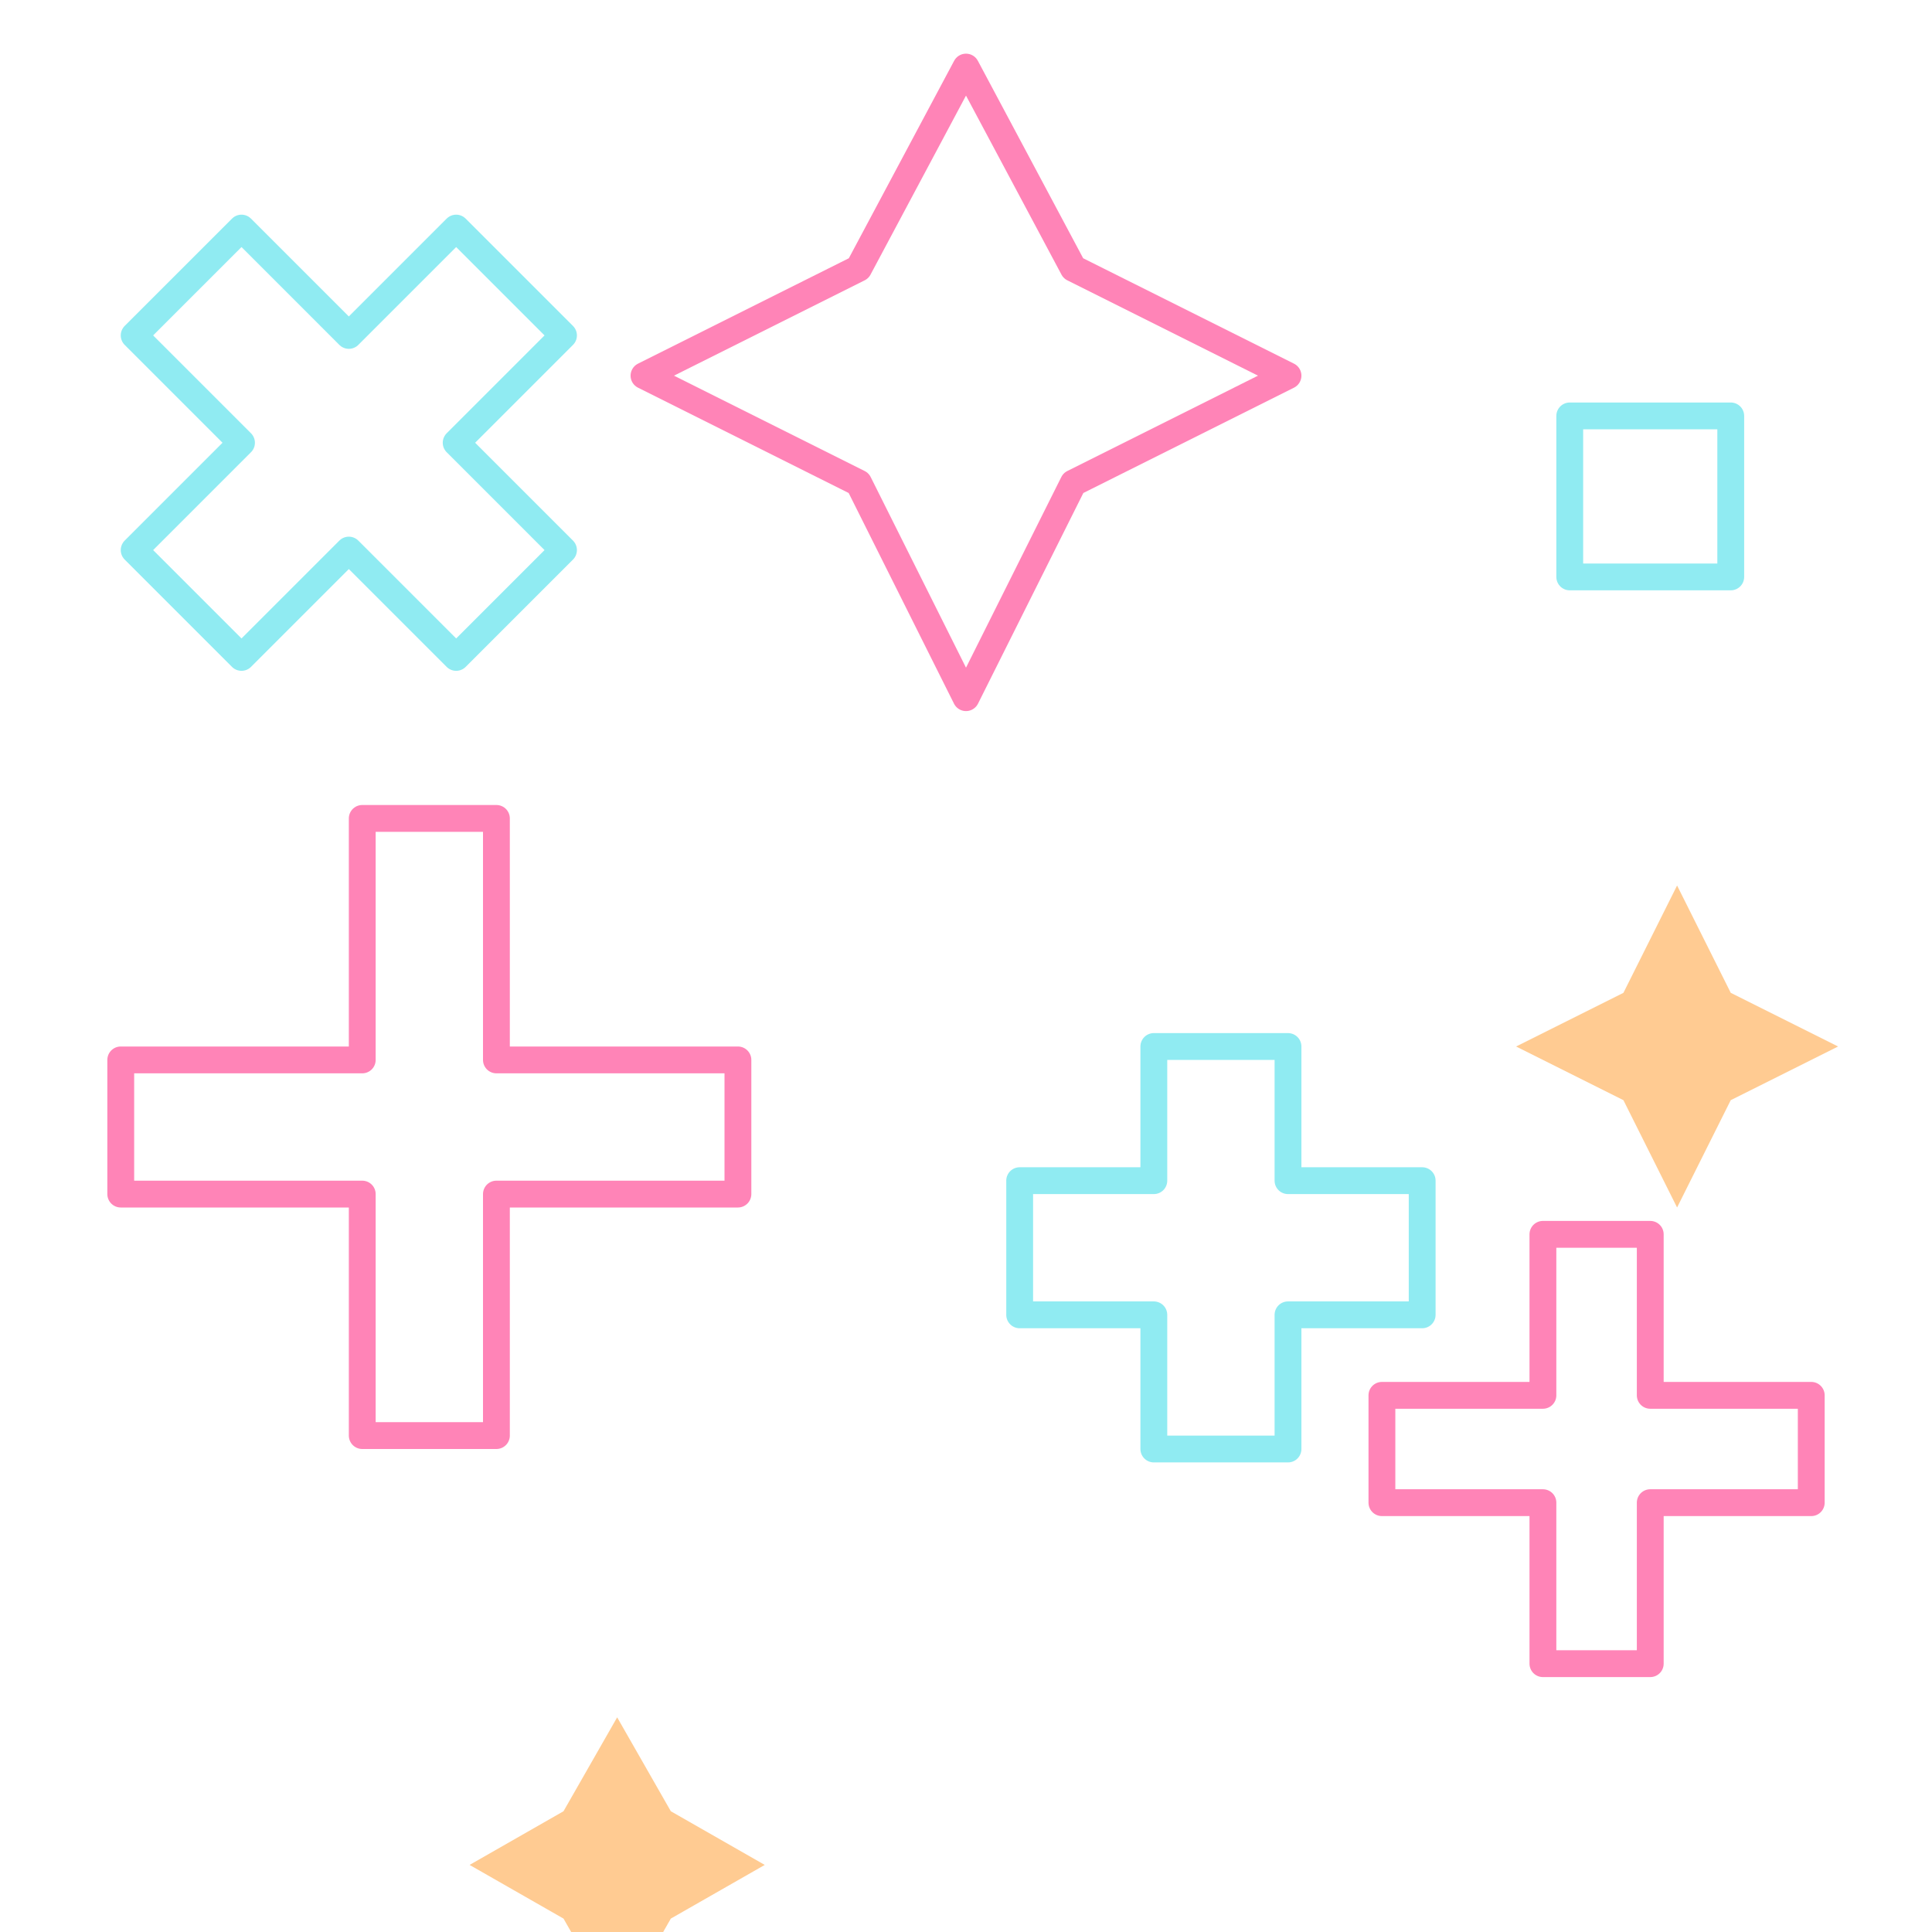
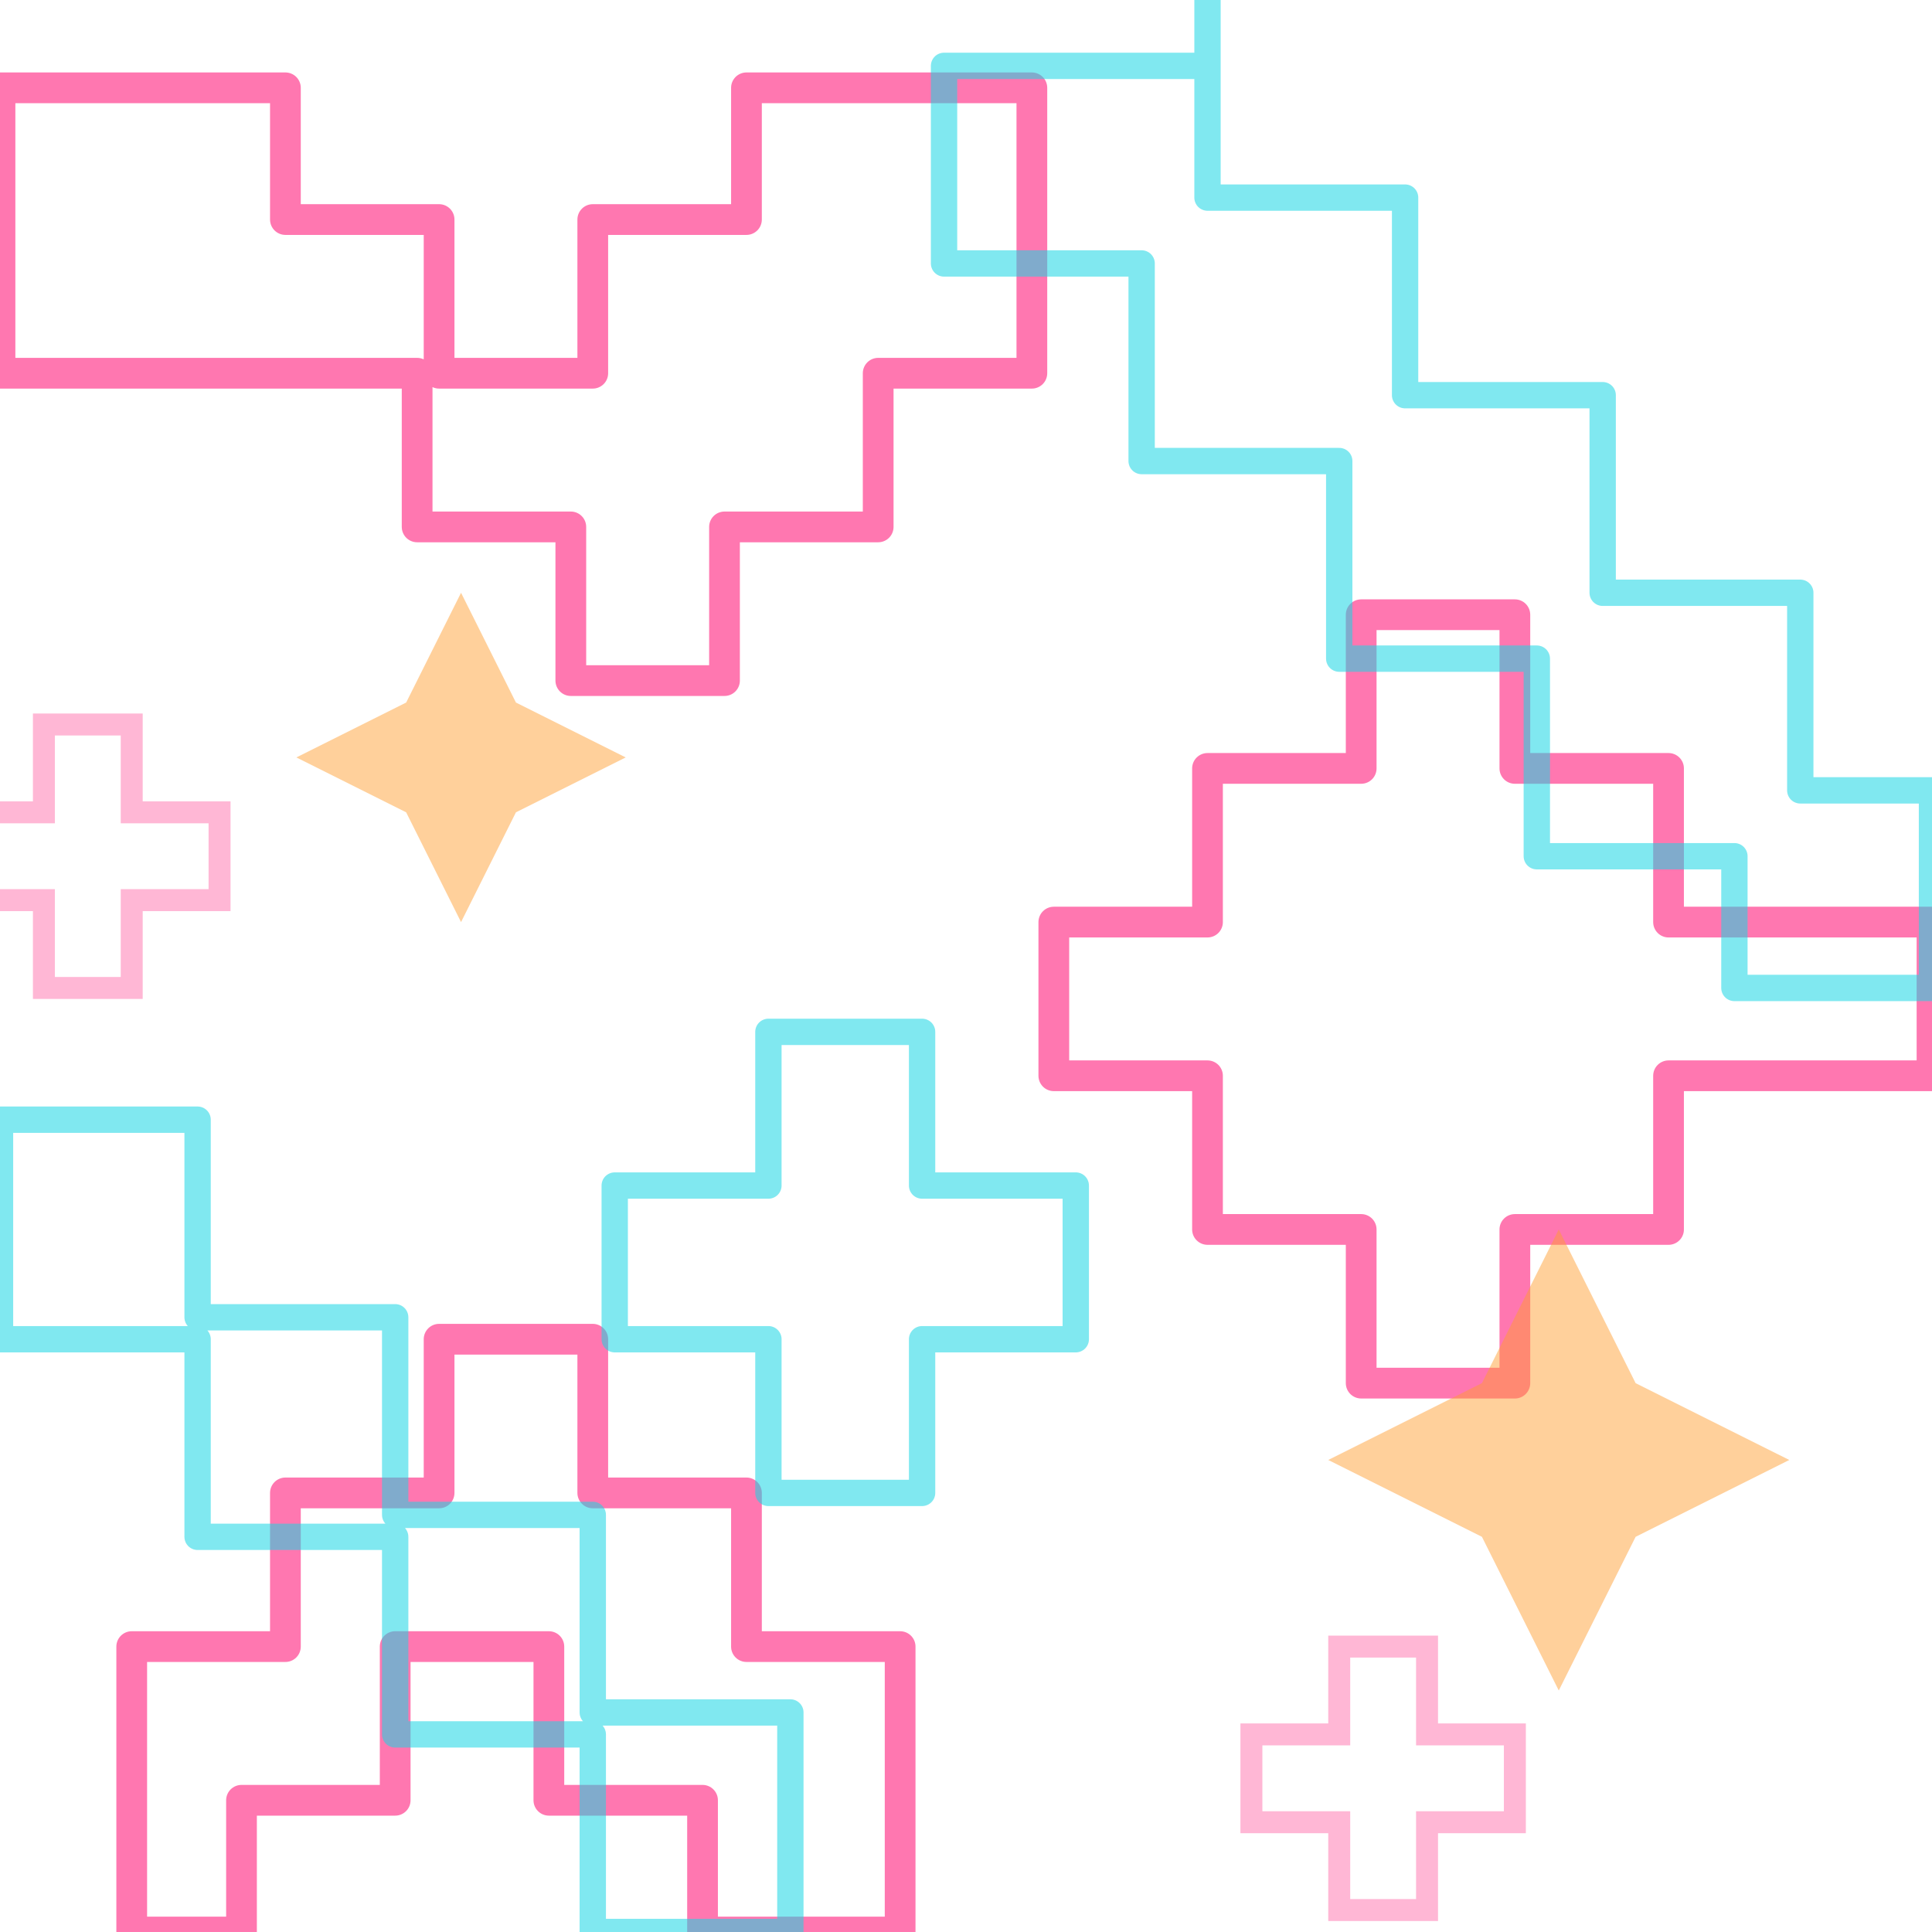
- <svg xmlns="http://www.w3.org/2000/svg" viewBox="0 0 144 144" fill="none">
-   <g stroke="#FF2B83" stroke-width="2" stroke-linejoin="round" opacity=".58">
-     <path d="M72 5 80 20l16 8-16 8-8 16-8-16-16-8 16-8Z" />
-     <path d="M9 79h18V61h10v18h18v10H37v18H27V89H9Z" />
-     <path d="M103 104h12V92h8v12h12v8h-12v12h-8v-12h-12Z" />
+ <svg xmlns="http://www.w3.org/2000/svg" viewBox="0 0 176 176" fill="none">
+   <g stroke="#FF2B83" stroke-width="2.8" stroke-linejoin="round" stroke-linecap="square" opacity=".64">
+     <path d="M0 8h26v12h14v14h14V20h14V8h26v26H80v14H66v14H52V48H38V34H0Z" />
+     <path d="M176 84h-24V70h-14V56h-14v14h-14v14H96v14h14v14h14v14h14v-14h14v-14h24Z" />
+     <path d="M12 176v-26h14v-14h14v-14h14v14h14v14h14v26H64v-12H50v-14H36v14H22v12Z" />
  </g>
-   <g stroke="#18D6E3" stroke-width="2" stroke-linejoin="round" opacity=".48">
-     <path d="m18 17 8 8 8-8 8 8-8 8 8 8-8 8-8-8-8 8-8-8 8-8-8-8Z" />
-     <path d="M76 88h10v-10h10v10h10v10H96v10H86V98H76Z" />
-     <path d="M117 31h12v12h-12z" />
+   <g stroke="#18D6E3" stroke-width="2.4" stroke-linejoin="round" stroke-linecap="square" opacity=".55">
+     <path d="M110 0v18h18v18h18v18h18v18h12v18h-18V78h-18V60h-18V42h-18V24H86V6h24Z" />
+     <path d="M0 102h18v18h18v18h18v18h18v20H54v-18H36v-18H18v-18H0Z" />
+     <path d="M70 94h14v14h14v14H84v14H70v-14H56v-14h14Z" />
  </g>
-   <g fill="#FF9C2E" opacity=".52">
-     <path d="m125 66 4 8 8 4-8 4-4 8-4-8-8-4 8-4Z" />
-     <path d="m46 128 4 7 7 4-7 4-4 7-4-7-7-4 7-4Z" />
+   <g fill="#FF9C2E" opacity=".48">
+     <path d="m142 112 7 14 14 7-14 7-7 14-7-14-14-7 14-7Z" />
+     <path d="m42 54 5 10 10 5-10 5-5 10-5-10-10-5 10-5Z" />
+   </g>
+   <g stroke="#FF2B83" stroke-width="2" opacity=".34">
+     <path d="M122 150h8v8h8v8h-8v8h-8v-8h-8v-8h8Z" />
+     <path d="M4 66h8v8h8v8h-8v8H4v-8h-8v-8h8Z" />
  </g>
</svg>
